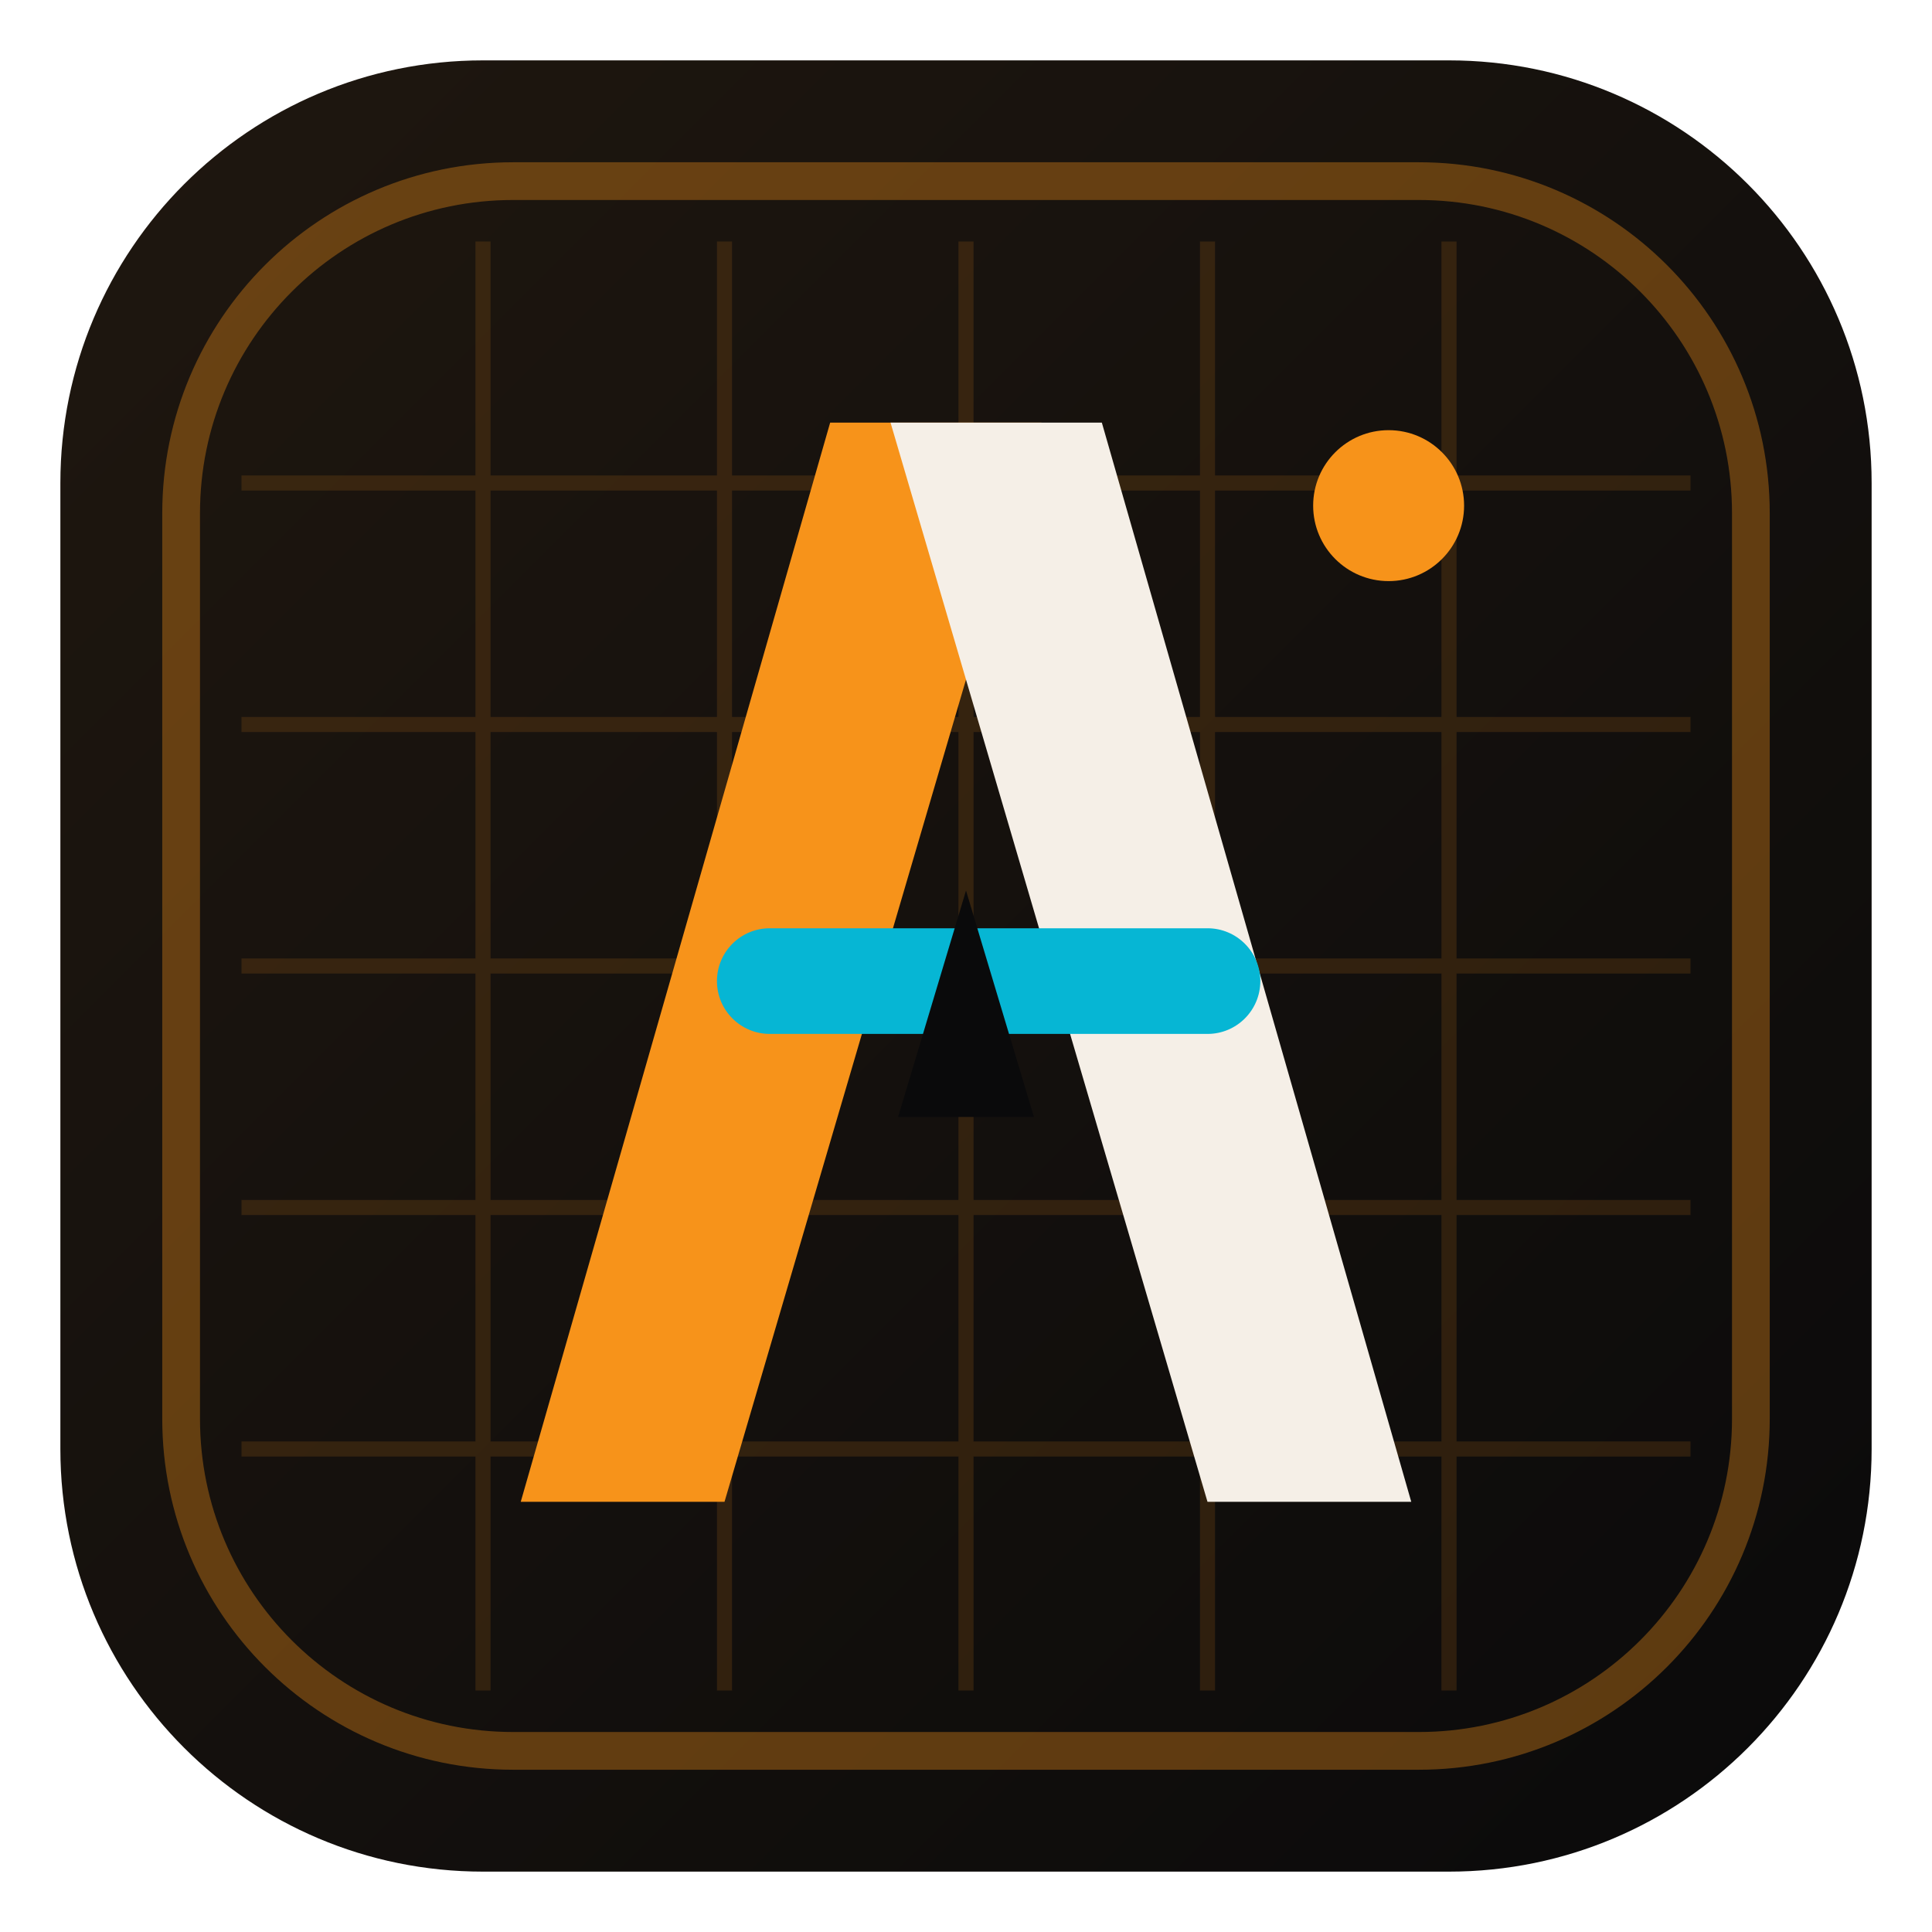
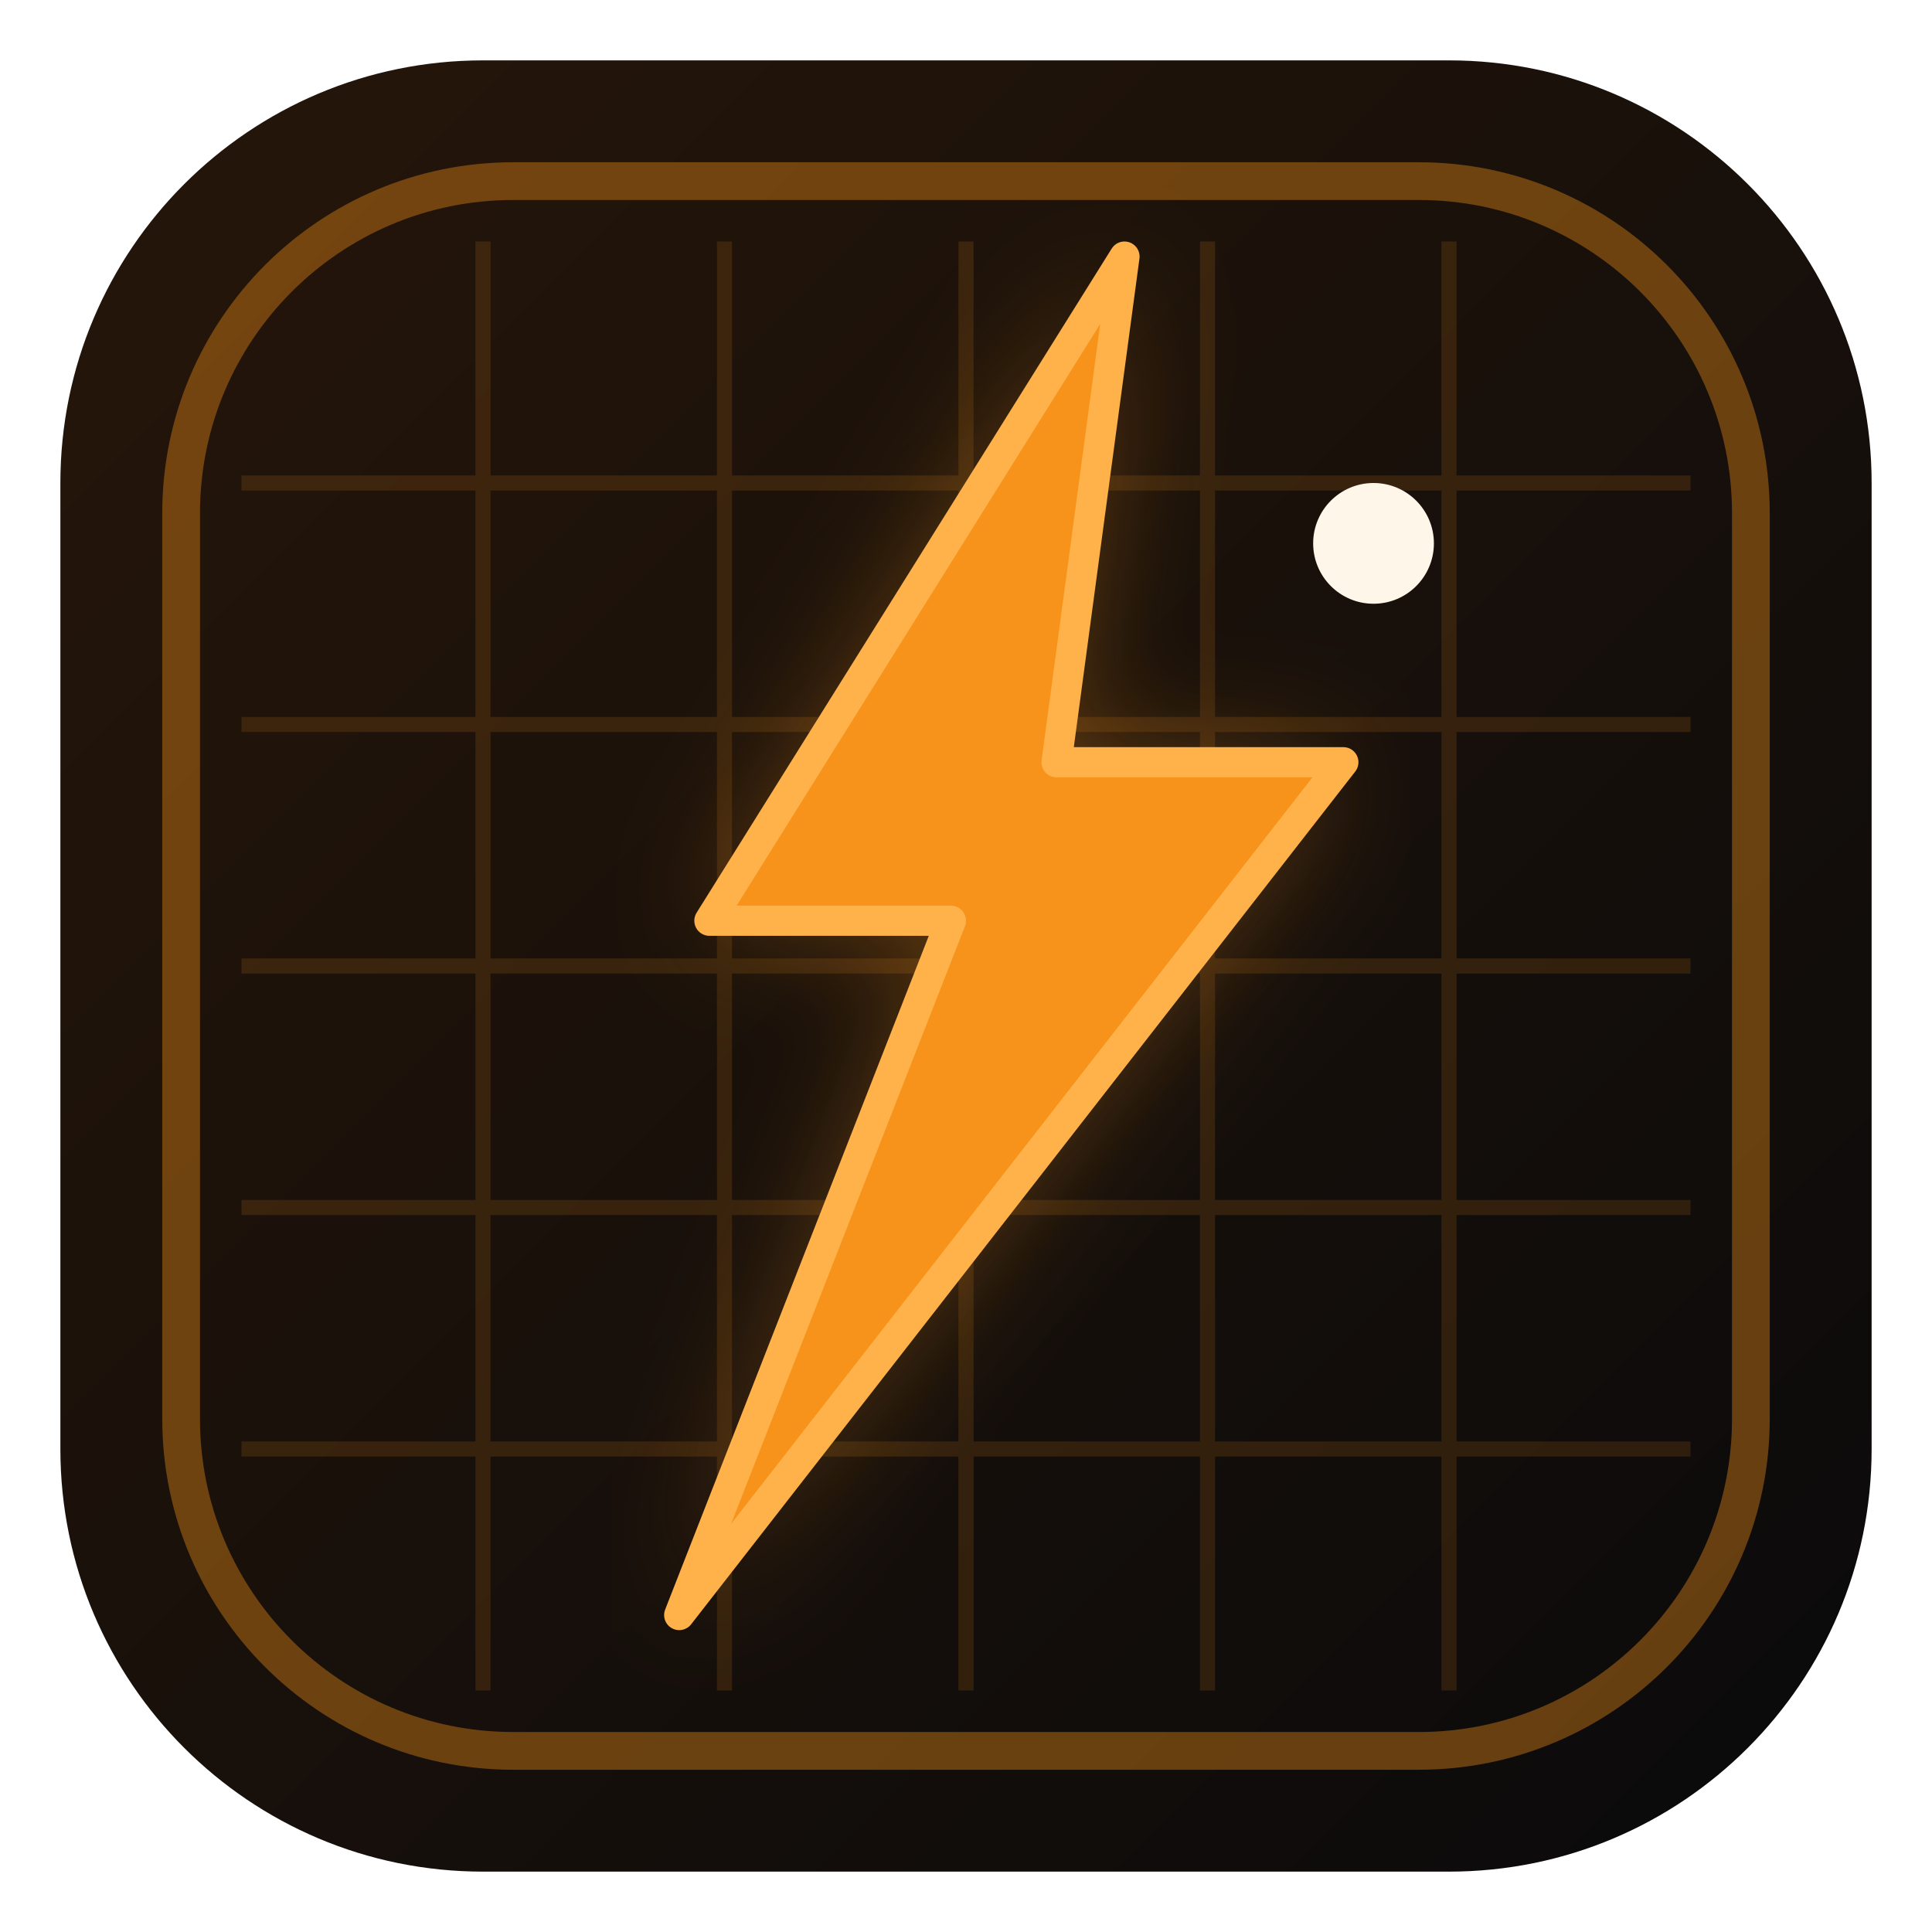
<svg xmlns="http://www.w3.org/2000/svg" viewBox="0 0 256 256">
  <defs>
    <linearGradient id="bg" x1="0" y1="0" x2="1" y2="1">
-       <stop offset="0%" stop-color="#1f170f" />
+       <stop offset="0%" stop-color="#26160a" />
      <stop offset="100%" stop-color="#0a0a0b" />
    </linearGradient>
+     <filter id="g">
+       <feGaussianBlur stdDeviation="8" />
+     </filter>
  </defs>
  <rect x="8" y="8" width="240" height="240" rx="56" fill="url(#bg)" />
  <g opacity="0.14" stroke="#f7931a" stroke-width="2">
    <path d="M64 32v192" />
    <path d="M96 32v192" />
    <path d="M128 32v192" />
    <path d="M160 32v192" />
    <path d="M192 32v192" />
    <path d="M32 64h192" />
    <path d="M32 96h192" />
    <path d="M32 128h192" />
    <path d="M32 160h192" />
    <path d="M32 192h192" />
  </g>
-   <rect x="24" y="24" width="208" height="208" rx="44" fill="none" stroke="#f7931a" stroke-opacity="0.35" stroke-width="5" />
-   <path d="M69 199L110 56h28l-42 143z" fill="#f7931a" />
-   <path d="M160 199L118 56h28l41 143z" fill="#f5efe7" />
-   <rect x="95" y="123" width="72" height="14" rx="7" fill="#06b6d4" />
-   <path d="M119 148L128 118L137 148z" fill="#0a0a0b" />
-   <circle cx="184" cy="67" r="10" fill="#f7931a" />
+   <rect x="24" y="24" width="208" height="208" rx="44" fill="none" stroke="#f7931a" stroke-opacity="0.38" stroke-width="5" />
+   <polygon points="149,34 94,122 126,122 90,214 178,101 140,101" fill="#f7931a" filter="url(#g)" opacity="0.35" />
+   <polygon points="149,34 94,122 126,122 90,214 178,101 140,101" fill="#f7931a" stroke="#ffb24a" stroke-width="4" stroke-linejoin="round" />
+   <circle cx="182" cy="72" r="8" fill="#fff6ea" />
</svg>
